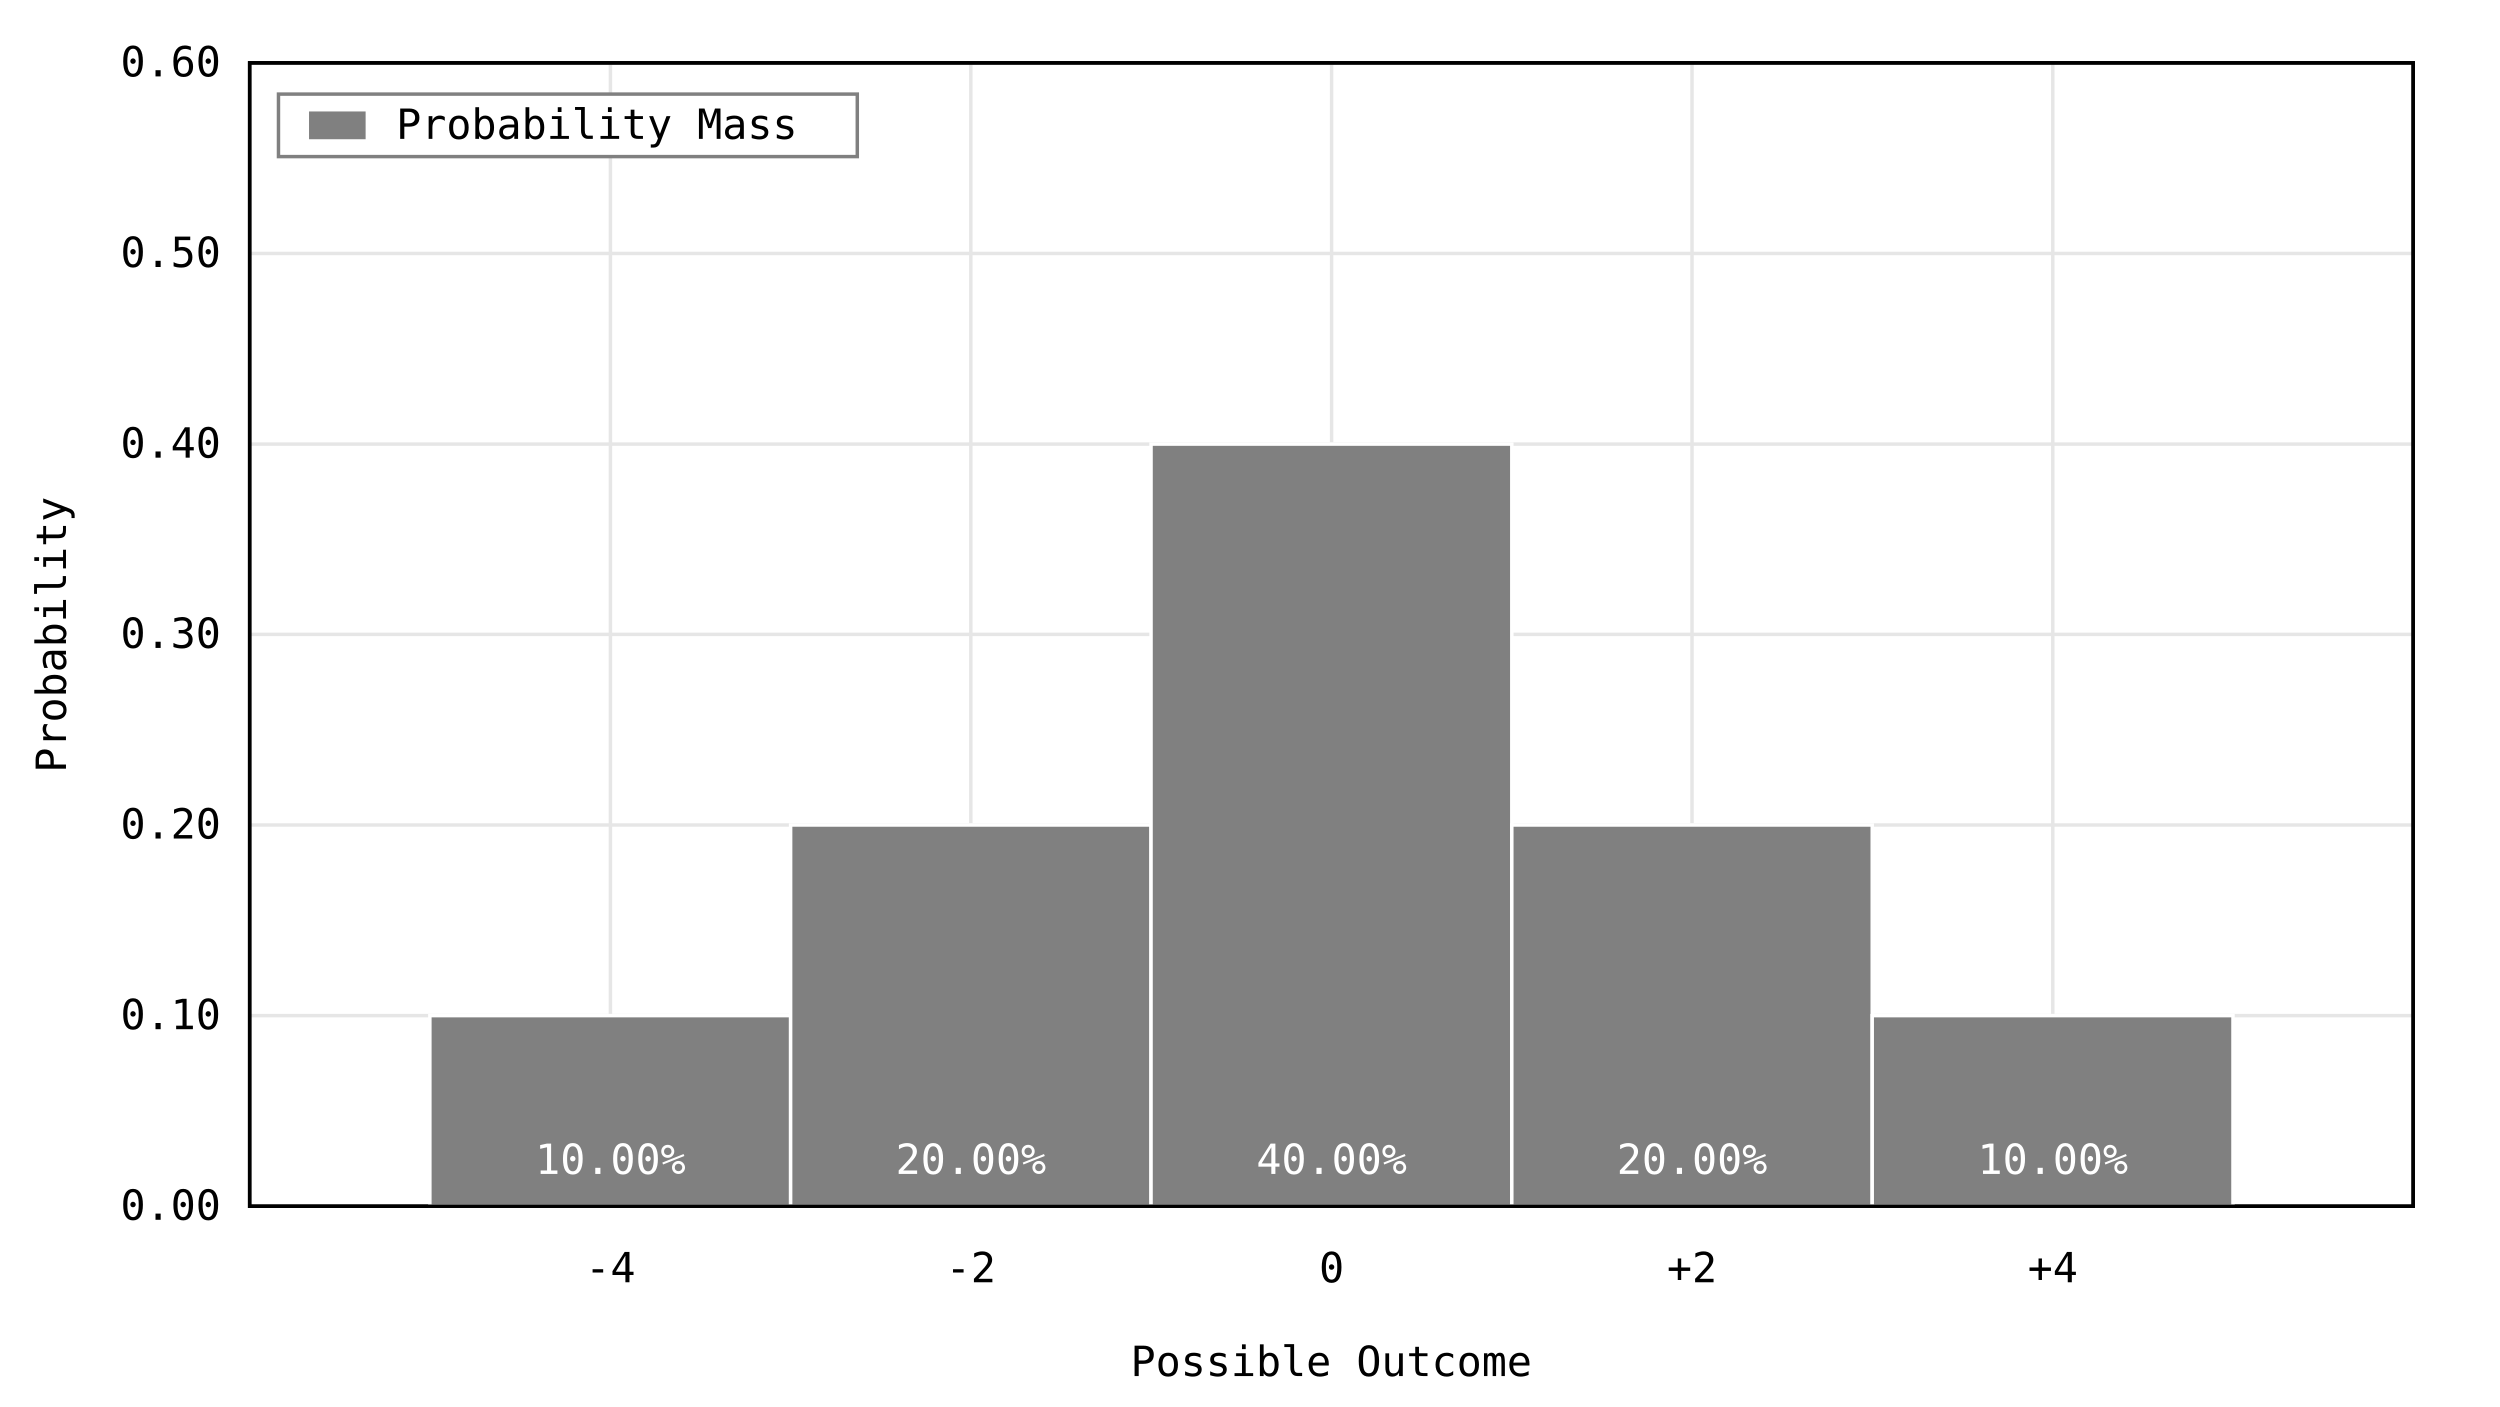
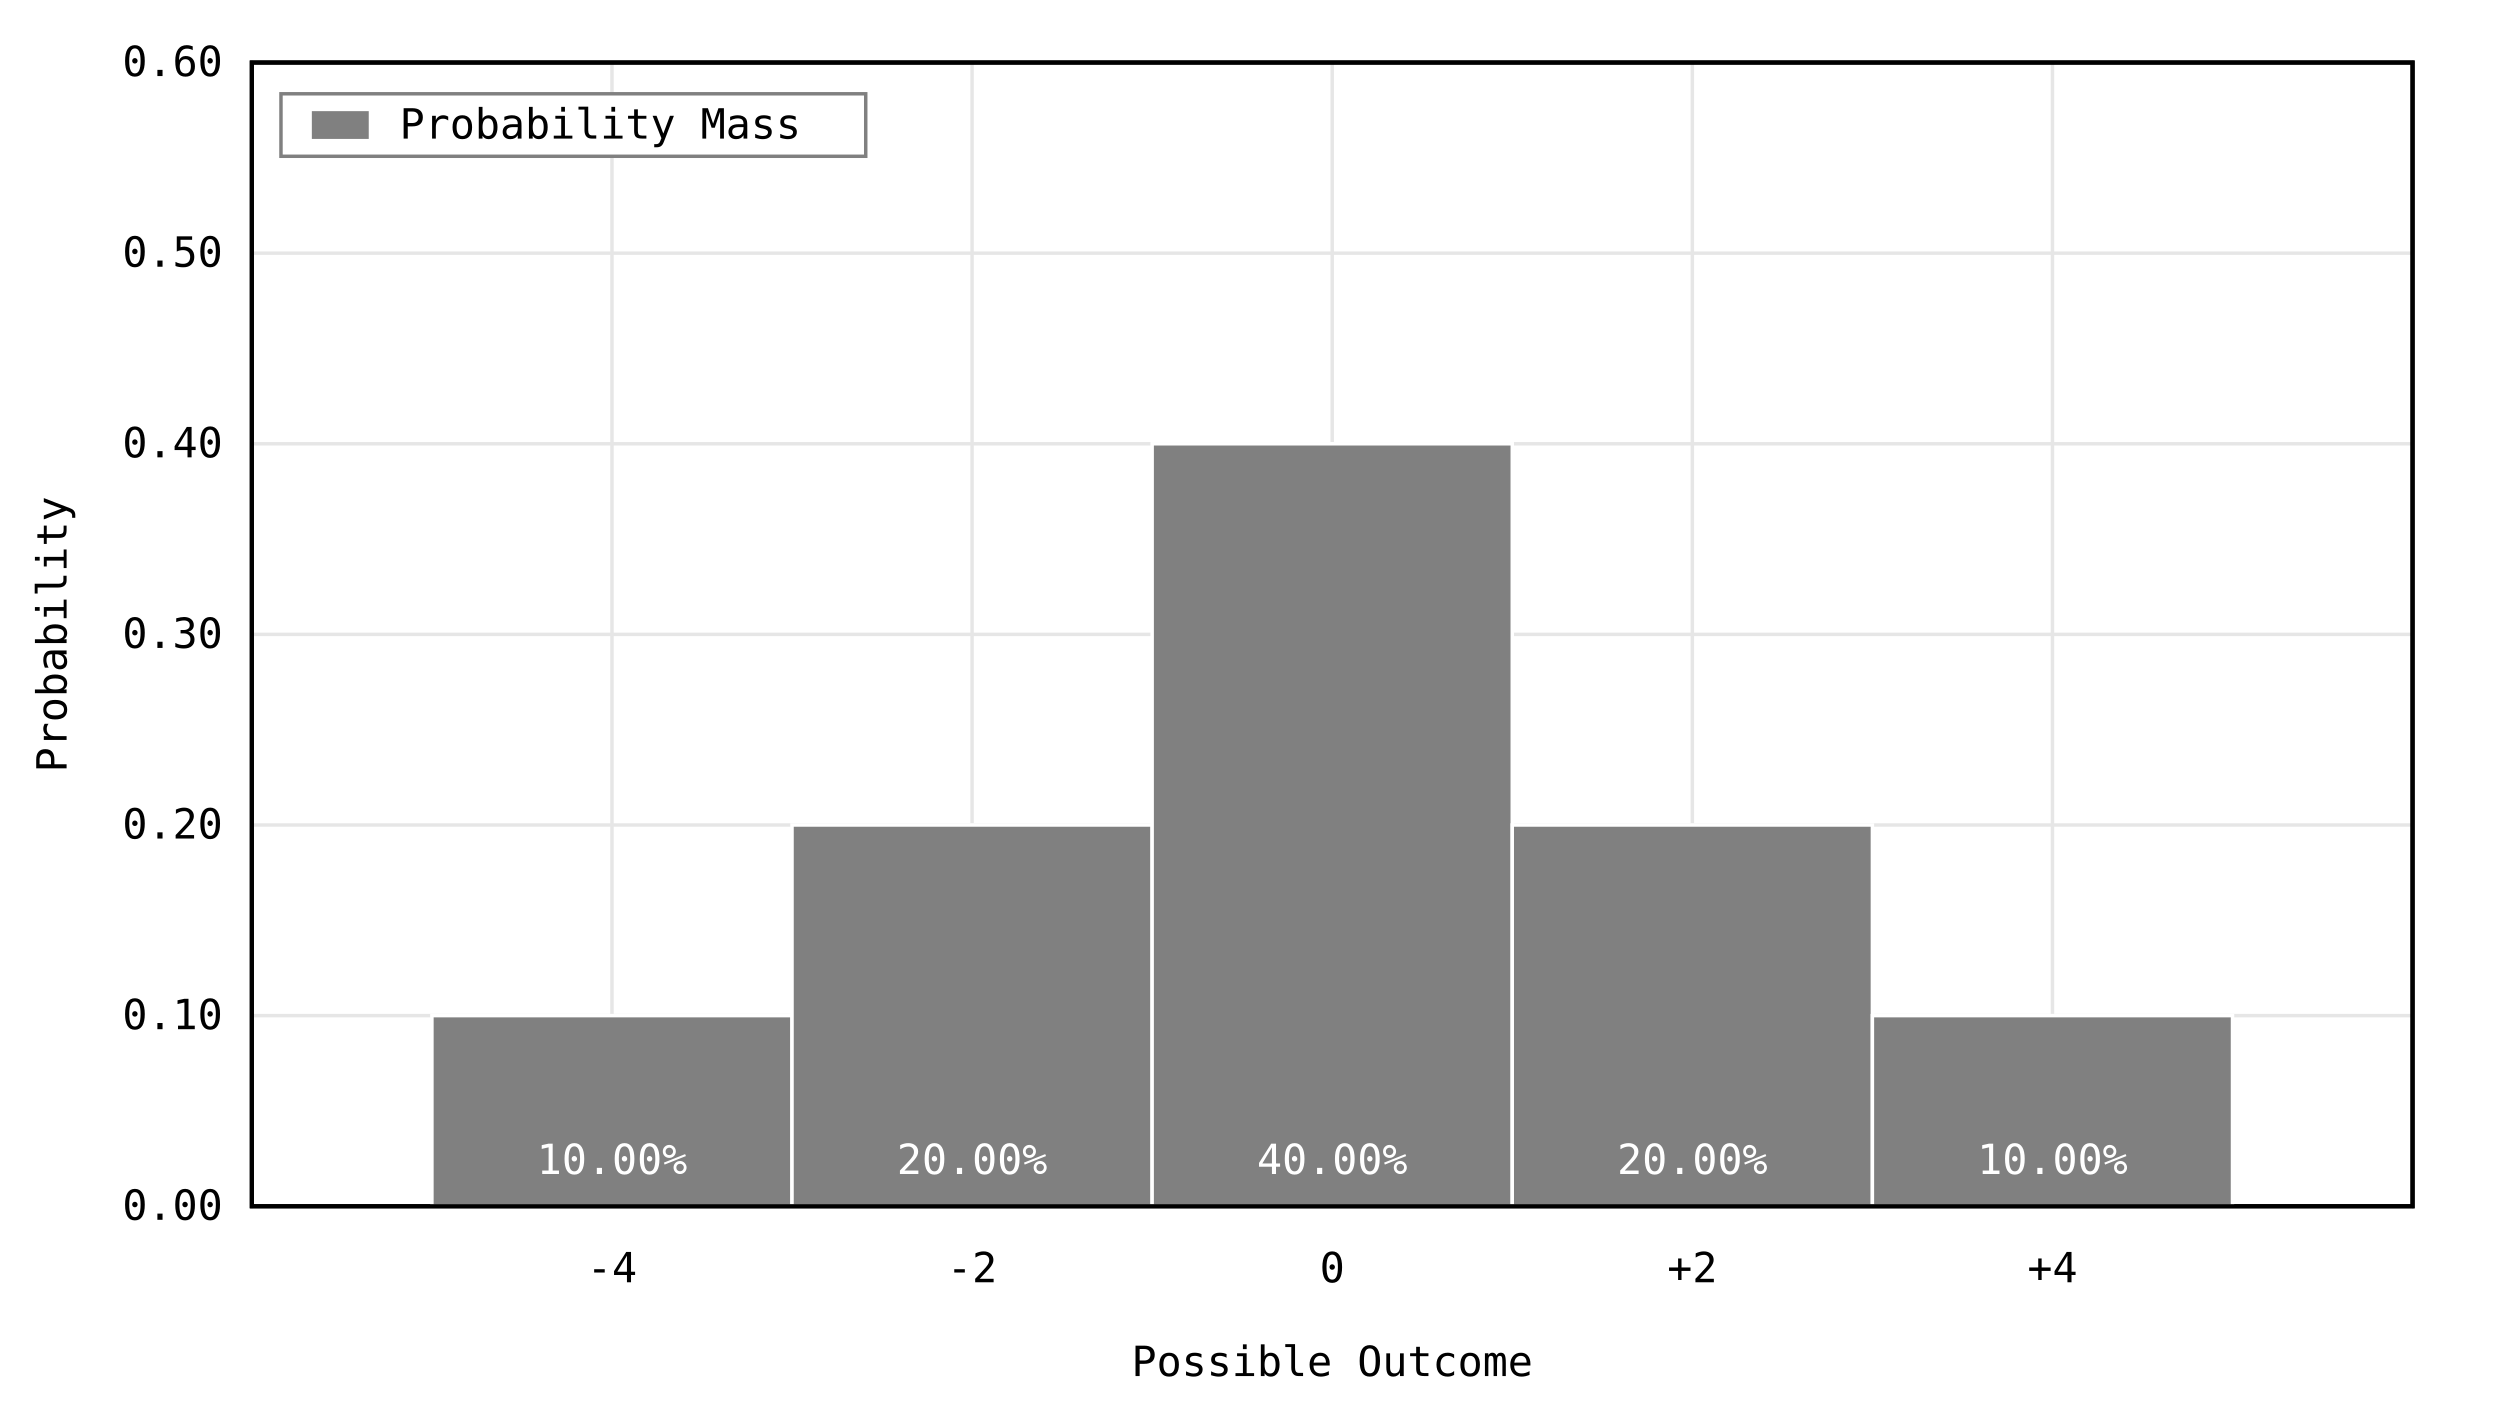
<svg xmlns="http://www.w3.org/2000/svg" xmlns:xlink="http://www.w3.org/1999/xlink" width="720" height="405" viewBox="0 0 720 405">
  <g id="gnuplot_canvas">
    <rect x="0" y="0" width="720" height="405" fill="none" />
    <defs>
      <circle id="gpDot" r="0.5" stroke-width="0.5" stroke="currentColor" />
      <path id="gpPt0" stroke-width="0.222" stroke="currentColor" d="M-1,0 h2 M0,-1 v2" />
      <path id="gpPt1" stroke-width="0.222" stroke="currentColor" d="M-1,-1 L1,1 M1,-1 L-1,1" />
      <path id="gpPt2" stroke-width="0.222" stroke="currentColor" d="M-1,0 L1,0 M0,-1 L0,1 M-1,-1 L1,1 M-1,1 L1,-1" />
      <rect id="gpPt3" stroke-width="0.222" stroke="currentColor" x="-1" y="-1" width="2" height="2" />
      <rect id="gpPt4" stroke-width="0.222" stroke="currentColor" fill="currentColor" x="-1" y="-1" width="2" height="2" />
      <circle id="gpPt5" stroke-width="0.222" stroke="currentColor" cx="0" cy="0" r="1" />
      <use xlink:href="#gpPt5" id="gpPt6" fill="currentColor" stroke="none" />
      <path id="gpPt7" stroke-width="0.222" stroke="currentColor" d="M0,-1.33 L-1.33,0.67 L1.33,0.67 z" />
      <use xlink:href="#gpPt7" id="gpPt8" fill="currentColor" stroke="none" />
      <use xlink:href="#gpPt7" id="gpPt9" stroke="currentColor" transform="rotate(180)" />
      <use xlink:href="#gpPt9" id="gpPt10" fill="currentColor" stroke="none" />
      <use xlink:href="#gpPt3" id="gpPt11" stroke="currentColor" transform="rotate(45)" />
      <use xlink:href="#gpPt11" id="gpPt12" fill="currentColor" stroke="none" />
      <path id="gpPt13" stroke-width="0.222" stroke="currentColor" d="M0,1.330 L1.265,0.411 L0.782,-1.067 L-0.782,-1.076 L-1.265,0.411 z" />
      <use xlink:href="#gpPt13" id="gpPt14" fill="currentColor" stroke="none" />
      <filter id="textbox" filterUnits="objectBoundingBox" x="0" y="0" height="1" width="1">
        <feFlood flood-color="white" flood-opacity="1" result="bgnd" />
        <feComposite in="SourceGraphic" in2="bgnd" operator="atop" />
      </filter>
      <filter id="greybox" filterUnits="objectBoundingBox" x="0" y="0" height="1" width="1">
        <feFlood flood-color="lightgrey" flood-opacity="1" result="grey" />
        <feComposite in="SourceGraphic" in2="grey" operator="atop" />
      </filter>
    </defs>
    <g fill="none" color="white" stroke="currentColor" stroke-width="1.00" stroke-linecap="butt" stroke-linejoin="miter">
</g>
-     <g fill="none" color="black" stroke="currentColor" stroke-width="1.00" stroke-linecap="butt" stroke-linejoin="miter">
- </g>
-     <g fill="none" color="black" stroke="currentColor" stroke-width="1.00" stroke-linecap="butt" stroke-linejoin="miter">
-       <path stroke="rgb(230, 230, 230)" class="gridline" d="M71.9,347.4 L695.0,347.4  " />
-     </g>
-     <g fill="none" color="black" stroke="currentColor" stroke-width="1.00" stroke-linecap="butt" stroke-linejoin="miter">
-       <path stroke="black" d="M71.9,347.4 M695.0,347.4  " />
-       <g transform="translate(63.6,351.3)" stroke="none" fill="black" font-family="Consolas, Menlo, monospace" font-size="12.00" text-anchor="end">
+     <g fill="none" color="white" stroke="currentColor" stroke-width="1.20" stroke-linecap="butt" stroke-linejoin="miter">
+ </g>
+     <g fill="none" color="black" stroke="currentColor" stroke-width="1.20" stroke-linecap="butt" stroke-linejoin="miter">
+ </g>
+     <g fill="none" color="black" stroke="black" stroke-width="1.00" stroke-linecap="butt" stroke-linejoin="miter">
+ </g>
+     <g fill="none" color="black" stroke="currentColor" stroke-width="1.00" stroke-linecap="butt" stroke-linejoin="miter">
+       <path stroke="rgb(230, 230, 230)" class="gridline" d="M72.53,347.40 L694.82,347.40  " />
+     </g>
+     <g fill="none" color="black" stroke="rgb(230, 230, 230)" stroke-width="1.20" stroke-linecap="butt" stroke-linejoin="miter">
+ </g>
+     <g fill="none" color="black" stroke="currentColor" stroke-width="1.20" stroke-linecap="butt" stroke-linejoin="miter">
+       <path stroke="black" d="M72.53,347.40 L72.62,347.40 M694.82,347.40 L694.73,347.40  " />
+       <g transform="translate(64.14,351.30)" stroke="none" fill="black" font-family="Consolas, Menlo, monospace" font-size="12.00" text-anchor="end">
        <text>
          <tspan font-family="Consolas, Menlo, monospace">0.00</tspan>
        </text>
      </g>
    </g>
-     <g fill="none" color="black" stroke="currentColor" stroke-width="1.00" stroke-linecap="butt" stroke-linejoin="miter">
- </g>
-     <g fill="none" color="black" stroke="currentColor" stroke-width="1.00" stroke-linecap="butt" stroke-linejoin="miter">
-       <path stroke="rgb(230, 230, 230)" class="gridline" d="M71.9,292.5 L695.0,292.5  " />
-     </g>
-     <g fill="none" color="black" stroke="currentColor" stroke-width="1.00" stroke-linecap="butt" stroke-linejoin="miter">
-       <path stroke="black" d="M71.9,292.5 M695.0,292.5  " />
-       <g transform="translate(63.6,296.4)" stroke="none" fill="black" font-family="Consolas, Menlo, monospace" font-size="12.00" text-anchor="end">
+     <g fill="none" color="black" stroke="currentColor" stroke-width="1.20" stroke-linecap="butt" stroke-linejoin="miter">
+ </g>
+     <g fill="none" color="black" stroke="black" stroke-width="1.00" stroke-linecap="butt" stroke-linejoin="miter">
+ </g>
+     <g fill="none" color="black" stroke="currentColor" stroke-width="1.00" stroke-linecap="butt" stroke-linejoin="miter">
+       <path stroke="rgb(230, 230, 230)" class="gridline" d="M72.53,292.50 L694.82,292.50  " />
+     </g>
+     <g fill="none" color="black" stroke="rgb(230, 230, 230)" stroke-width="1.20" stroke-linecap="butt" stroke-linejoin="miter">
+ </g>
+     <g fill="none" color="black" stroke="currentColor" stroke-width="1.20" stroke-linecap="butt" stroke-linejoin="miter">
+       <path stroke="black" d="M72.53,292.50 L72.62,292.50 M694.82,292.50 L694.73,292.50  " />
+       <g transform="translate(64.14,296.40)" stroke="none" fill="black" font-family="Consolas, Menlo, monospace" font-size="12.00" text-anchor="end">
        <text>
          <tspan font-family="Consolas, Menlo, monospace">0.10</tspan>
        </text>
      </g>
    </g>
-     <g fill="none" color="black" stroke="currentColor" stroke-width="1.00" stroke-linecap="butt" stroke-linejoin="miter">
- </g>
-     <g fill="none" color="black" stroke="currentColor" stroke-width="1.00" stroke-linecap="butt" stroke-linejoin="miter">
-       <path stroke="rgb(230, 230, 230)" class="gridline" d="M71.9,237.6 L695.0,237.6  " />
-     </g>
-     <g fill="none" color="black" stroke="currentColor" stroke-width="1.00" stroke-linecap="butt" stroke-linejoin="miter">
-       <path stroke="black" d="M71.9,237.6 M695.0,237.6  " />
-       <g transform="translate(63.6,241.5)" stroke="none" fill="black" font-family="Consolas, Menlo, monospace" font-size="12.00" text-anchor="end">
+     <g fill="none" color="black" stroke="currentColor" stroke-width="1.20" stroke-linecap="butt" stroke-linejoin="miter">
+ </g>
+     <g fill="none" color="black" stroke="black" stroke-width="1.00" stroke-linecap="butt" stroke-linejoin="miter">
+ </g>
+     <g fill="none" color="black" stroke="currentColor" stroke-width="1.00" stroke-linecap="butt" stroke-linejoin="miter">
+       <path stroke="rgb(230, 230, 230)" class="gridline" d="M72.53,237.60 L694.82,237.60  " />
+     </g>
+     <g fill="none" color="black" stroke="rgb(230, 230, 230)" stroke-width="1.20" stroke-linecap="butt" stroke-linejoin="miter">
+ </g>
+     <g fill="none" color="black" stroke="currentColor" stroke-width="1.20" stroke-linecap="butt" stroke-linejoin="miter">
+       <path stroke="black" d="M72.53,237.60 L72.62,237.60 M694.82,237.60 L694.73,237.60  " />
+       <g transform="translate(64.14,241.50)" stroke="none" fill="black" font-family="Consolas, Menlo, monospace" font-size="12.00" text-anchor="end">
        <text>
          <tspan font-family="Consolas, Menlo, monospace">0.20</tspan>
        </text>
      </g>
    </g>
-     <g fill="none" color="black" stroke="currentColor" stroke-width="1.00" stroke-linecap="butt" stroke-linejoin="miter">
- </g>
-     <g fill="none" color="black" stroke="currentColor" stroke-width="1.00" stroke-linecap="butt" stroke-linejoin="miter">
-       <path stroke="rgb(230, 230, 230)" class="gridline" d="M71.9,182.7 L695.0,182.7  " />
-     </g>
-     <g fill="none" color="black" stroke="currentColor" stroke-width="1.00" stroke-linecap="butt" stroke-linejoin="miter">
-       <path stroke="black" d="M71.9,182.7 M695.0,182.7  " />
-       <g transform="translate(63.6,186.6)" stroke="none" fill="black" font-family="Consolas, Menlo, monospace" font-size="12.00" text-anchor="end">
+     <g fill="none" color="black" stroke="currentColor" stroke-width="1.20" stroke-linecap="butt" stroke-linejoin="miter">
+ </g>
+     <g fill="none" color="black" stroke="black" stroke-width="1.00" stroke-linecap="butt" stroke-linejoin="miter">
+ </g>
+     <g fill="none" color="black" stroke="currentColor" stroke-width="1.00" stroke-linecap="butt" stroke-linejoin="miter">
+       <path stroke="rgb(230, 230, 230)" class="gridline" d="M72.53,182.70 L694.82,182.70  " />
+     </g>
+     <g fill="none" color="black" stroke="rgb(230, 230, 230)" stroke-width="1.20" stroke-linecap="butt" stroke-linejoin="miter">
+ </g>
+     <g fill="none" color="black" stroke="currentColor" stroke-width="1.20" stroke-linecap="butt" stroke-linejoin="miter">
+       <path stroke="black" d="M72.53,182.70 L72.62,182.70 M694.82,182.70 L694.73,182.70  " />
+       <g transform="translate(64.14,186.60)" stroke="none" fill="black" font-family="Consolas, Menlo, monospace" font-size="12.00" text-anchor="end">
        <text>
          <tspan font-family="Consolas, Menlo, monospace">0.30</tspan>
        </text>
      </g>
    </g>
-     <g fill="none" color="black" stroke="currentColor" stroke-width="1.00" stroke-linecap="butt" stroke-linejoin="miter">
- </g>
-     <g fill="none" color="black" stroke="currentColor" stroke-width="1.00" stroke-linecap="butt" stroke-linejoin="miter">
-       <path stroke="rgb(230, 230, 230)" class="gridline" d="M71.9,127.9 L695.0,127.9  " />
-     </g>
-     <g fill="none" color="black" stroke="currentColor" stroke-width="1.00" stroke-linecap="butt" stroke-linejoin="miter">
-       <path stroke="black" d="M71.9,127.9 M695.0,127.9  " />
-       <g transform="translate(63.6,131.8)" stroke="none" fill="black" font-family="Consolas, Menlo, monospace" font-size="12.00" text-anchor="end">
+     <g fill="none" color="black" stroke="currentColor" stroke-width="1.20" stroke-linecap="butt" stroke-linejoin="miter">
+ </g>
+     <g fill="none" color="black" stroke="black" stroke-width="1.00" stroke-linecap="butt" stroke-linejoin="miter">
+ </g>
+     <g fill="none" color="black" stroke="currentColor" stroke-width="1.00" stroke-linecap="butt" stroke-linejoin="miter">
+       <path stroke="rgb(230, 230, 230)" class="gridline" d="M72.53,127.81 L694.82,127.81  " />
+     </g>
+     <g fill="none" color="black" stroke="rgb(230, 230, 230)" stroke-width="1.20" stroke-linecap="butt" stroke-linejoin="miter">
+ </g>
+     <g fill="none" color="black" stroke="currentColor" stroke-width="1.20" stroke-linecap="butt" stroke-linejoin="miter">
+       <path stroke="black" d="M72.53,127.81 L72.62,127.81 M694.82,127.81 L694.73,127.81  " />
+       <g transform="translate(64.14,131.71)" stroke="none" fill="black" font-family="Consolas, Menlo, monospace" font-size="12.00" text-anchor="end">
        <text>
          <tspan font-family="Consolas, Menlo, monospace">0.40</tspan>
        </text>
      </g>
    </g>
-     <g fill="none" color="black" stroke="currentColor" stroke-width="1.00" stroke-linecap="butt" stroke-linejoin="miter">
- </g>
-     <g fill="none" color="black" stroke="currentColor" stroke-width="1.00" stroke-linecap="butt" stroke-linejoin="miter">
-       <path stroke="rgb(230, 230, 230)" class="gridline" d="M71.9,73.0 L695.0,73.0  " />
-     </g>
-     <g fill="none" color="black" stroke="currentColor" stroke-width="1.00" stroke-linecap="butt" stroke-linejoin="miter">
-       <path stroke="black" d="M71.9,73.0 M695.0,73.0  " />
-       <g transform="translate(63.6,76.9)" stroke="none" fill="black" font-family="Consolas, Menlo, monospace" font-size="12.00" text-anchor="end">
+     <g fill="none" color="black" stroke="currentColor" stroke-width="1.20" stroke-linecap="butt" stroke-linejoin="miter">
+ </g>
+     <g fill="none" color="black" stroke="black" stroke-width="1.00" stroke-linecap="butt" stroke-linejoin="miter">
+ </g>
+     <g fill="none" color="black" stroke="currentColor" stroke-width="1.00" stroke-linecap="butt" stroke-linejoin="miter">
+       <path stroke="rgb(230, 230, 230)" class="gridline" d="M72.53,72.91 L694.82,72.91  " />
+     </g>
+     <g fill="none" color="black" stroke="rgb(230, 230, 230)" stroke-width="1.20" stroke-linecap="butt" stroke-linejoin="miter">
+ </g>
+     <g fill="none" color="black" stroke="currentColor" stroke-width="1.20" stroke-linecap="butt" stroke-linejoin="miter">
+       <path stroke="black" d="M72.53,72.91 L72.62,72.91 M694.82,72.91 L694.73,72.91  " />
+       <g transform="translate(64.14,76.81)" stroke="none" fill="black" font-family="Consolas, Menlo, monospace" font-size="12.00" text-anchor="end">
        <text>
          <tspan font-family="Consolas, Menlo, monospace">0.50</tspan>
        </text>
      </g>
    </g>
-     <g fill="none" color="black" stroke="currentColor" stroke-width="1.00" stroke-linecap="butt" stroke-linejoin="miter">
- </g>
-     <g fill="none" color="black" stroke="currentColor" stroke-width="1.00" stroke-linecap="butt" stroke-linejoin="miter">
-       <path stroke="rgb(230, 230, 230)" class="gridline" d="M71.9,18.1 L695.0,18.1  " />
-     </g>
-     <g fill="none" color="black" stroke="currentColor" stroke-width="1.00" stroke-linecap="butt" stroke-linejoin="miter">
-       <path stroke="black" d="M71.9,18.1 M695.0,18.1  " />
-       <g transform="translate(63.6,22.0)" stroke="none" fill="black" font-family="Consolas, Menlo, monospace" font-size="12.00" text-anchor="end">
+     <g fill="none" color="black" stroke="currentColor" stroke-width="1.20" stroke-linecap="butt" stroke-linejoin="miter">
+ </g>
+     <g fill="none" color="black" stroke="black" stroke-width="1.00" stroke-linecap="butt" stroke-linejoin="miter">
+ </g>
+     <g fill="none" color="black" stroke="currentColor" stroke-width="1.00" stroke-linecap="butt" stroke-linejoin="miter">
+       <path stroke="rgb(230, 230, 230)" class="gridline" d="M72.53,18.01 L694.82,18.01  " />
+     </g>
+     <g fill="none" color="black" stroke="rgb(230, 230, 230)" stroke-width="1.20" stroke-linecap="butt" stroke-linejoin="miter">
+ </g>
+     <g fill="none" color="black" stroke="currentColor" stroke-width="1.20" stroke-linecap="butt" stroke-linejoin="miter">
+       <path stroke="black" d="M72.53,18.01 L72.62,18.01 M694.82,18.01 L694.73,18.01  " />
+       <g transform="translate(64.14,21.91)" stroke="none" fill="black" font-family="Consolas, Menlo, monospace" font-size="12.00" text-anchor="end">
        <text>
          <tspan font-family="Consolas, Menlo, monospace">0.60</tspan>
        </text>
      </g>
    </g>
-     <g fill="none" color="black" stroke="currentColor" stroke-width="1.00" stroke-linecap="butt" stroke-linejoin="miter">
- </g>
-     <g fill="none" color="black" stroke="currentColor" stroke-width="1.00" stroke-linecap="butt" stroke-linejoin="miter">
-       <path stroke="rgb(230, 230, 230)" class="gridline" d="M175.8,347.4 L175.8,45.1 M175.8,27.1 L175.8,18.1  " />
-     </g>
-     <g fill="none" color="black" stroke="currentColor" stroke-width="1.00" stroke-linecap="butt" stroke-linejoin="miter">
-       <path stroke="black" d="M175.8,347.4 M175.8,18.1  " />
-       <g transform="translate(175.8,369.3)" stroke="none" fill="black" font-family="Consolas, Menlo, monospace" font-size="12.00" text-anchor="middle">
+     <g fill="none" color="black" stroke="currentColor" stroke-width="1.20" stroke-linecap="butt" stroke-linejoin="miter">
+ </g>
+     <g fill="none" color="black" stroke="black" stroke-width="1.00" stroke-linecap="butt" stroke-linejoin="miter">
+ </g>
+     <g fill="none" color="black" stroke="currentColor" stroke-width="1.00" stroke-linecap="butt" stroke-linejoin="miter">
+       <path stroke="rgb(230, 230, 230)" class="gridline" d="M176.25,347.40 L176.25,45.01 M176.25,27.01 L176.25,18.01  " />
+     </g>
+     <g fill="none" color="black" stroke="rgb(230, 230, 230)" stroke-width="1.20" stroke-linecap="butt" stroke-linejoin="miter">
+ </g>
+     <g fill="none" color="black" stroke="currentColor" stroke-width="1.20" stroke-linecap="butt" stroke-linejoin="miter">
+       <path stroke="black" d="M176.25,347.40 L176.25,347.31 M176.25,18.01 L176.25,18.10  " />
+       <g transform="translate(176.25,369.30)" stroke="none" fill="black" font-family="Consolas, Menlo, monospace" font-size="12.00" text-anchor="middle">
        <text>
          <tspan font-family="Consolas, Menlo, monospace">-4</tspan>
        </text>
      </g>
    </g>
-     <g fill="none" color="black" stroke="currentColor" stroke-width="1.00" stroke-linecap="butt" stroke-linejoin="miter">
- </g>
-     <g fill="none" color="black" stroke="currentColor" stroke-width="1.00" stroke-linecap="butt" stroke-linejoin="miter">
-       <path stroke="rgb(230, 230, 230)" class="gridline" d="M279.6,347.4 L279.6,18.1  " />
-     </g>
-     <g fill="none" color="black" stroke="currentColor" stroke-width="1.00" stroke-linecap="butt" stroke-linejoin="miter">
-       <path stroke="black" d="M279.6,347.4 M279.6,18.1  " />
-       <g transform="translate(279.6,369.3)" stroke="none" fill="black" font-family="Consolas, Menlo, monospace" font-size="12.00" text-anchor="middle">
+     <g fill="none" color="black" stroke="currentColor" stroke-width="1.20" stroke-linecap="butt" stroke-linejoin="miter">
+ </g>
+     <g fill="none" color="black" stroke="black" stroke-width="1.00" stroke-linecap="butt" stroke-linejoin="miter">
+ </g>
+     <g fill="none" color="black" stroke="currentColor" stroke-width="1.00" stroke-linecap="butt" stroke-linejoin="miter">
+       <path stroke="rgb(230, 230, 230)" class="gridline" d="M279.96,347.40 L279.96,18.01  " />
+     </g>
+     <g fill="none" color="black" stroke="rgb(230, 230, 230)" stroke-width="1.20" stroke-linecap="butt" stroke-linejoin="miter">
+ </g>
+     <g fill="none" color="black" stroke="currentColor" stroke-width="1.20" stroke-linecap="butt" stroke-linejoin="miter">
+       <path stroke="black" d="M279.96,347.40 L279.96,347.31 M279.96,18.01 L279.96,18.10  " />
+       <g transform="translate(279.96,369.30)" stroke="none" fill="black" font-family="Consolas, Menlo, monospace" font-size="12.00" text-anchor="middle">
        <text>
          <tspan font-family="Consolas, Menlo, monospace">-2</tspan>
        </text>
      </g>
    </g>
-     <g fill="none" color="black" stroke="currentColor" stroke-width="1.00" stroke-linecap="butt" stroke-linejoin="miter">
- </g>
-     <g fill="none" color="black" stroke="currentColor" stroke-width="1.00" stroke-linecap="butt" stroke-linejoin="miter">
-       <path stroke="rgb(230, 230, 230)" class="gridline" d="M383.5,347.4 L383.5,18.1  " />
-     </g>
-     <g fill="none" color="black" stroke="currentColor" stroke-width="1.00" stroke-linecap="butt" stroke-linejoin="miter">
-       <path stroke="black" d="M383.5,347.4 M383.5,18.1  " />
-       <g transform="translate(383.5,369.3)" stroke="none" fill="black" font-family="Consolas, Menlo, monospace" font-size="12.00" text-anchor="middle">
+     <g fill="none" color="black" stroke="currentColor" stroke-width="1.20" stroke-linecap="butt" stroke-linejoin="miter">
+ </g>
+     <g fill="none" color="black" stroke="black" stroke-width="1.00" stroke-linecap="butt" stroke-linejoin="miter">
+ </g>
+     <g fill="none" color="black" stroke="currentColor" stroke-width="1.00" stroke-linecap="butt" stroke-linejoin="miter">
+       <path stroke="rgb(230, 230, 230)" class="gridline" d="M383.68,347.40 L383.68,18.01  " />
+     </g>
+     <g fill="none" color="black" stroke="rgb(230, 230, 230)" stroke-width="1.20" stroke-linecap="butt" stroke-linejoin="miter">
+ </g>
+     <g fill="none" color="black" stroke="currentColor" stroke-width="1.20" stroke-linecap="butt" stroke-linejoin="miter">
+       <path stroke="black" d="M383.68,347.40 L383.68,347.31 M383.68,18.01 L383.68,18.10  " />
+       <g transform="translate(383.68,369.30)" stroke="none" fill="black" font-family="Consolas, Menlo, monospace" font-size="12.00" text-anchor="middle">
        <text>
          <tspan font-family="Consolas, Menlo, monospace"> 0</tspan>
        </text>
      </g>
    </g>
-     <g fill="none" color="black" stroke="currentColor" stroke-width="1.00" stroke-linecap="butt" stroke-linejoin="miter">
- </g>
-     <g fill="none" color="black" stroke="currentColor" stroke-width="1.00" stroke-linecap="butt" stroke-linejoin="miter">
-       <path stroke="rgb(230, 230, 230)" class="gridline" d="M487.3,347.4 L487.3,18.1  " />
-     </g>
-     <g fill="none" color="black" stroke="currentColor" stroke-width="1.00" stroke-linecap="butt" stroke-linejoin="miter">
-       <path stroke="black" d="M487.3,347.4 M487.3,18.1  " />
-       <g transform="translate(487.3,369.3)" stroke="none" fill="black" font-family="Consolas, Menlo, monospace" font-size="12.00" text-anchor="middle">
+     <g fill="none" color="black" stroke="currentColor" stroke-width="1.20" stroke-linecap="butt" stroke-linejoin="miter">
+ </g>
+     <g fill="none" color="black" stroke="black" stroke-width="1.00" stroke-linecap="butt" stroke-linejoin="miter">
+ </g>
+     <g fill="none" color="black" stroke="currentColor" stroke-width="1.00" stroke-linecap="butt" stroke-linejoin="miter">
+       <path stroke="rgb(230, 230, 230)" class="gridline" d="M487.39,347.40 L487.39,18.01  " />
+     </g>
+     <g fill="none" color="black" stroke="rgb(230, 230, 230)" stroke-width="1.20" stroke-linecap="butt" stroke-linejoin="miter">
+ </g>
+     <g fill="none" color="black" stroke="currentColor" stroke-width="1.20" stroke-linecap="butt" stroke-linejoin="miter">
+       <path stroke="black" d="M487.39,347.40 L487.39,347.31 M487.39,18.01 L487.39,18.10  " />
+       <g transform="translate(487.39,369.30)" stroke="none" fill="black" font-family="Consolas, Menlo, monospace" font-size="12.00" text-anchor="middle">
        <text>
          <tspan font-family="Consolas, Menlo, monospace">+2</tspan>
        </text>
      </g>
    </g>
-     <g fill="none" color="black" stroke="currentColor" stroke-width="1.00" stroke-linecap="butt" stroke-linejoin="miter">
- </g>
-     <g fill="none" color="black" stroke="currentColor" stroke-width="1.00" stroke-linecap="butt" stroke-linejoin="miter">
-       <path stroke="rgb(230, 230, 230)" class="gridline" d="M591.2,347.4 L591.2,18.1  " />
-     </g>
-     <g fill="none" color="black" stroke="currentColor" stroke-width="1.00" stroke-linecap="butt" stroke-linejoin="miter">
-       <path stroke="black" d="M591.2,347.4 M591.2,18.1  " />
-       <g transform="translate(591.2,369.3)" stroke="none" fill="black" font-family="Consolas, Menlo, monospace" font-size="12.00" text-anchor="middle">
+     <g fill="none" color="black" stroke="currentColor" stroke-width="1.20" stroke-linecap="butt" stroke-linejoin="miter">
+ </g>
+     <g fill="none" color="black" stroke="black" stroke-width="1.00" stroke-linecap="butt" stroke-linejoin="miter">
+ </g>
+     <g fill="none" color="black" stroke="currentColor" stroke-width="1.00" stroke-linecap="butt" stroke-linejoin="miter">
+       <path stroke="rgb(230, 230, 230)" class="gridline" d="M591.11,347.40 L591.11,18.01  " />
+     </g>
+     <g fill="none" color="black" stroke="rgb(230, 230, 230)" stroke-width="1.20" stroke-linecap="butt" stroke-linejoin="miter">
+ </g>
+     <g fill="none" color="black" stroke="currentColor" stroke-width="1.20" stroke-linecap="butt" stroke-linejoin="miter">
+       <path stroke="black" d="M591.11,347.40 L591.11,347.31 M591.11,18.01 L591.11,18.10  " />
+       <g transform="translate(591.11,369.30)" stroke="none" fill="black" font-family="Consolas, Menlo, monospace" font-size="12.00" text-anchor="middle">
        <text>
          <tspan font-family="Consolas, Menlo, monospace">+4</tspan>
        </text>
      </g>
    </g>
-     <g fill="none" color="black" stroke="currentColor" stroke-width="1.00" stroke-linecap="butt" stroke-linejoin="miter">
- </g>
-     <g fill="none" color="black" stroke="currentColor" stroke-width="1.00" stroke-linecap="butt" stroke-linejoin="miter">
-       <path stroke="black" d="M71.9,18.1 L71.9,347.4 L695.0,347.4 L695.0,18.1 L71.9,18.1 Z  " />
-     </g>
-     <g fill="none" color="black" stroke="currentColor" stroke-width="1.00" stroke-linecap="butt" stroke-linejoin="miter">
-       <g transform="translate(19.0,182.8) rotate(270)" stroke="none" fill="black" font-family="Consolas, Menlo, monospace" font-size="12.00" text-anchor="middle">
+     <g fill="none" color="black" stroke="currentColor" stroke-width="1.20" stroke-linecap="butt" stroke-linejoin="miter">
+ </g>
+     <g fill="none" color="black" stroke="currentColor" stroke-width="1.20" stroke-linecap="butt" stroke-linejoin="miter">
+       <path stroke="black" d="M72.53,18.01 L72.53,347.40 L694.82,347.40 L694.82,18.01 L72.53,18.01 Z  " />
+     </g>
+     <g fill="none" color="black" stroke="currentColor" stroke-width="1.20" stroke-linecap="butt" stroke-linejoin="miter">
+       <g transform="translate(19.18,182.71) rotate(270)" stroke="none" fill="black" font-family="Consolas, Menlo, monospace" font-size="12.00" text-anchor="middle">
        <text>
          <tspan font-family="Consolas, Menlo, monospace">Probability</tspan>
        </text>
      </g>
    </g>
-     <g fill="none" color="black" stroke="currentColor" stroke-width="1.00" stroke-linecap="butt" stroke-linejoin="miter">
-       <g transform="translate(383.4,396.3)" stroke="none" fill="black" font-family="Consolas, Menlo, monospace" font-size="12.00" text-anchor="middle">
+     <g fill="none" color="black" stroke="currentColor" stroke-width="1.20" stroke-linecap="butt" stroke-linejoin="miter">
+       <g transform="translate(383.67,396.30)" stroke="none" fill="black" font-family="Consolas, Menlo, monospace" font-size="12.00" text-anchor="middle">
        <text>
          <tspan font-family="Consolas, Menlo, monospace">Possible Outcome</tspan>
        </text>
      </g>
    </g>
-     <g fill="none" color="black" stroke="currentColor" stroke-width="1.00" stroke-linecap="butt" stroke-linejoin="miter">
- </g>
-     <g fill="none" color="black" stroke="currentColor" stroke-width="1.00" stroke-linecap="butt" stroke-linejoin="miter">
-       <path stroke="rgb(128, 128, 128)" d="M80.2,45.1 L80.2,27.1 L246.9,27.1 L246.9,45.1 L80.2,45.1 Z  " />
+     <g fill="none" color="black" stroke="currentColor" stroke-width="1.20" stroke-linecap="butt" stroke-linejoin="miter">
+ </g>
+     <g fill="none" color="black" stroke="currentColor" stroke-width="1.00" stroke-linecap="butt" stroke-linejoin="miter">
+ </g>
+     <g fill="none" color="black" stroke="currentColor" stroke-width="1.00" stroke-linecap="butt" stroke-linejoin="miter">
+       <path stroke="rgb(128, 128, 128)" d="M80.92,45.01 L80.92,27.01 L249.33,27.01 L249.33,45.01 L80.92,45.01 Z  " />
    </g>
    <g id="gnuplot_plot_1">
      <g fill="none" color="black" stroke="currentColor" stroke-width="1.00" stroke-linecap="butt" stroke-linejoin="miter">
-         <g transform="translate(114.1,40.0)" stroke="none" fill="black" font-family="Consolas, Menlo, monospace" font-size="12.00" text-anchor="start">
+         <g transform="translate(115.09,39.91)" stroke="none" fill="black" font-family="Consolas, Menlo, monospace" font-size="12.00" text-anchor="start">
          <text>
            <tspan font-family="Consolas, Menlo, monospace">Probability Mass</tspan>
          </text>
        </g>
      </g>
      <g fill="none" color="black" stroke="currentColor" stroke-width="1.00" stroke-linecap="butt" stroke-linejoin="miter">
        <g stroke="none" shape-rendering="crispEdges">
-           <polygon fill="rgb(128, 128, 128)" points="88.5,40.6 105.8,40.6 105.8,31.6 88.5,31.6 " />
-         </g>
-         <path stroke="rgb(255, 255, 255)" d="M88.5,40.6 L105.8,40.6 L105.8,31.6 L88.5,31.6 L88.5,40.6 Z  " />
-       </g>
-       <g fill="none" color="black" stroke="currentColor" stroke-width="1.00" stroke-linecap="butt" stroke-linejoin="miter">
-         <g stroke="none" shape-rendering="crispEdges">
-           <polygon fill="rgb(128, 128, 128)" points="123.8,347.4 227.8,347.4 227.8,292.4 123.8,292.4 " />
-         </g>
-         <path stroke="rgb(255, 255, 255)" d="M123.8,347.4 L123.8,292.5 L227.7,292.5 L227.7,347.4 L123.8,347.4 Z  " />
-       </g>
-       <g fill="none" color="black" stroke="currentColor" stroke-width="1.00" stroke-linecap="butt" stroke-linejoin="miter">
-         <g stroke="none" shape-rendering="crispEdges">
-           <polygon fill="rgb(128, 128, 128)" points="227.7,347.4 331.6,347.4 331.6,237.5 227.7,237.5 " />
-         </g>
-         <path stroke="rgb(255, 255, 255)" d="M227.7,347.4 L227.7,237.6 L331.5,237.6 L331.5,347.4 L227.7,347.4 Z  " />
-       </g>
-       <g fill="none" color="black" stroke="currentColor" stroke-width="1.00" stroke-linecap="butt" stroke-linejoin="miter">
-         <g stroke="none" shape-rendering="crispEdges">
-           <polygon fill="rgb(128, 128, 128)" points="331.5,347.4 435.5,347.4 435.5,127.8 331.5,127.8 " />
-         </g>
-         <path stroke="rgb(255, 255, 255)" d="M331.5,347.4 L331.5,127.9 L435.4,127.9 L435.4,347.4 L331.5,347.4 Z  " />
-       </g>
-       <g fill="none" color="black" stroke="currentColor" stroke-width="1.00" stroke-linecap="butt" stroke-linejoin="miter">
-         <g stroke="none" shape-rendering="crispEdges">
-           <polygon fill="rgb(128, 128, 128)" points="435.4,347.4 539.3,347.4 539.3,237.5 435.4,237.5 " />
-         </g>
-         <path stroke="rgb(255, 255, 255)" d="M435.4,347.4 L435.4,237.6 L539.2,237.6 L539.2,347.4 L435.4,347.4 Z  " />
-       </g>
-       <g fill="none" color="black" stroke="currentColor" stroke-width="1.00" stroke-linecap="butt" stroke-linejoin="miter">
-         <g stroke="none" shape-rendering="crispEdges">
-           <polygon fill="rgb(128, 128, 128)" points="539.2,347.4 643.2,347.4 643.2,292.4 539.2,292.4 " />
-         </g>
-         <path stroke="rgb(255, 255, 255)" d="M539.2,347.4 L539.2,292.5 L643.1,292.5 L643.1,347.4 L539.2,347.4 Z  " />
+           <polygon fill="rgb(128, 128, 128)" points="89.31,40.51 106.70,40.51 106.70,31.51 89.31,31.51 " />
+         </g>
+         <path stroke="rgb(255, 255, 255)" d="M89.31,40.51 L106.70,40.51 L106.70,31.51 L89.31,31.51 L89.31,40.51 Z  " />
+       </g>
+       <g fill="none" color="black" stroke="currentColor" stroke-width="1.00" stroke-linecap="butt" stroke-linejoin="miter">
+         <g stroke="none" shape-rendering="crispEdges">
+           <polygon fill="rgb(128, 128, 128)" points="124.39,347.40 228.11,347.40 228.11,292.49 124.39,292.49 " />
+         </g>
+         <path stroke="rgb(255, 255, 255)" d="M124.39,347.40 L124.39,292.50 L228.10,292.50 L228.10,347.40 L124.39,347.40 Z  " />
+       </g>
+       <g fill="none" color="black" stroke="currentColor" stroke-width="1.00" stroke-linecap="butt" stroke-linejoin="miter">
+         <g stroke="none" shape-rendering="crispEdges">
+           <polygon fill="rgb(128, 128, 128)" points="228.10,347.40 331.83,347.40 331.83,237.59 228.10,237.59 " />
+         </g>
+         <path stroke="rgb(255, 255, 255)" d="M228.10,347.40 L228.10,237.60 L331.82,237.60 L331.82,347.40 L228.10,347.40 Z  " />
+       </g>
+       <g fill="none" color="black" stroke="currentColor" stroke-width="1.00" stroke-linecap="butt" stroke-linejoin="miter">
+         <g stroke="none" shape-rendering="crispEdges">
+           <polygon fill="rgb(128, 128, 128)" points="331.82,347.40 435.54,347.40 435.54,127.80 331.82,127.80 " />
+         </g>
+         <path stroke="rgb(255, 255, 255)" d="M331.82,347.40 L331.82,127.81 L435.53,127.81 L435.53,347.40 L331.82,347.40 Z  " />
+       </g>
+       <g fill="none" color="black" stroke="currentColor" stroke-width="1.00" stroke-linecap="butt" stroke-linejoin="miter">
+         <g stroke="none" shape-rendering="crispEdges">
+           <polygon fill="rgb(128, 128, 128)" points="435.53,347.40 539.26,347.40 539.26,237.59 435.53,237.59 " />
+         </g>
+         <path stroke="rgb(255, 255, 255)" d="M435.53,347.40 L435.53,237.60 L539.25,237.60 L539.25,347.40 L435.53,347.40 Z  " />
+       </g>
+       <g fill="none" color="black" stroke="currentColor" stroke-width="1.00" stroke-linecap="butt" stroke-linejoin="miter">
+         <g stroke="none" shape-rendering="crispEdges">
+           <polygon fill="rgb(128, 128, 128)" points="539.25,347.40 642.97,347.40 642.97,292.49 539.25,292.49 " />
+         </g>
+         <path stroke="rgb(255, 255, 255)" d="M539.25,347.40 L539.25,292.50 L642.96,292.50 L642.96,347.40 L539.25,347.40 Z  " />
      </g>
      <g fill="none" color="black" stroke="currentColor" stroke-width="1.00" stroke-linecap="butt" stroke-linejoin="miter">
</g>
    </g>
    <g id="gnuplot_plot_2">
      <g fill="none" color="black" stroke="currentColor" stroke-width="1.00" stroke-linecap="butt" stroke-linejoin="miter">
-         <g transform="translate(175.8,338.1)" stroke="none" fill="rgb(255,255,255)" font-family="Consolas, Menlo, monospace" font-size="12.00" text-anchor="middle">
+         <g transform="translate(176.25,338.12)" stroke="none" fill="rgb(255,255,255)" font-family="Consolas, Menlo, monospace" font-size="12.00" text-anchor="middle">
          <text>
            <tspan font-family="Consolas, Menlo, monospace">10.00%</tspan>
          </text>
        </g>
-         <g transform="translate(279.6,338.1)" stroke="none" fill="rgb(255,255,255)" font-family="Consolas, Menlo, monospace" font-size="12.00" text-anchor="middle">
+         <g transform="translate(279.96,338.12)" stroke="none" fill="rgb(255,255,255)" font-family="Consolas, Menlo, monospace" font-size="12.00" text-anchor="middle">
          <text>
            <tspan font-family="Consolas, Menlo, monospace">20.00%</tspan>
          </text>
        </g>
-         <g transform="translate(383.5,338.1)" stroke="none" fill="rgb(255,255,255)" font-family="Consolas, Menlo, monospace" font-size="12.00" text-anchor="middle">
+         <g transform="translate(383.68,338.12)" stroke="none" fill="rgb(255,255,255)" font-family="Consolas, Menlo, monospace" font-size="12.00" text-anchor="middle">
          <text>
            <tspan font-family="Consolas, Menlo, monospace">40.00%</tspan>
          </text>
        </g>
-         <g transform="translate(487.3,338.1)" stroke="none" fill="rgb(255,255,255)" font-family="Consolas, Menlo, monospace" font-size="12.00" text-anchor="middle">
+         <g transform="translate(487.39,338.12)" stroke="none" fill="rgb(255,255,255)" font-family="Consolas, Menlo, monospace" font-size="12.00" text-anchor="middle">
          <text>
            <tspan font-family="Consolas, Menlo, monospace">20.00%</tspan>
          </text>
        </g>
-         <g transform="translate(591.2,338.1)" stroke="none" fill="rgb(255,255,255)" font-family="Consolas, Menlo, monospace" font-size="12.00" text-anchor="middle">
+         <g transform="translate(591.11,338.12)" stroke="none" fill="rgb(255,255,255)" font-family="Consolas, Menlo, monospace" font-size="12.00" text-anchor="middle">
          <text>
            <tspan font-family="Consolas, Menlo, monospace">10.00%</tspan>
          </text>
        </g>
      </g>
    </g>
    <g fill="none" color="white" stroke="rgb(255, 255, 255)" stroke-width="2.00" stroke-linecap="butt" stroke-linejoin="miter">
</g>
    <g fill="none" color="black" stroke="currentColor" stroke-width="2.00" stroke-linecap="butt" stroke-linejoin="miter">
</g>
-     <g fill="none" color="black" stroke="black" stroke-width="1.00" stroke-linecap="butt" stroke-linejoin="miter">
- </g>
-     <g fill="none" color="black" stroke="currentColor" stroke-width="1.00" stroke-linecap="butt" stroke-linejoin="miter">
-       <path stroke="black" d="M71.9,18.1 L71.9,347.4 L695.0,347.4 L695.0,18.1 L71.9,18.1 Z  " />
-     </g>
-     <g fill="none" color="black" stroke="currentColor" stroke-width="1.00" stroke-linecap="butt" stroke-linejoin="miter">
+     <g fill="none" color="black" stroke="black" stroke-width="1.20" stroke-linecap="butt" stroke-linejoin="miter">
+ </g>
+     <g fill="none" color="black" stroke="currentColor" stroke-width="1.20" stroke-linecap="butt" stroke-linejoin="miter">
+       <path stroke="black" d="M72.53,18.01 L72.53,347.40 L694.82,347.40 L694.82,18.01 L72.53,18.01 Z  " />
+     </g>
+     <g fill="none" color="black" stroke="currentColor" stroke-width="1.20" stroke-linecap="butt" stroke-linejoin="miter">
</g>
  </g>
</svg>
